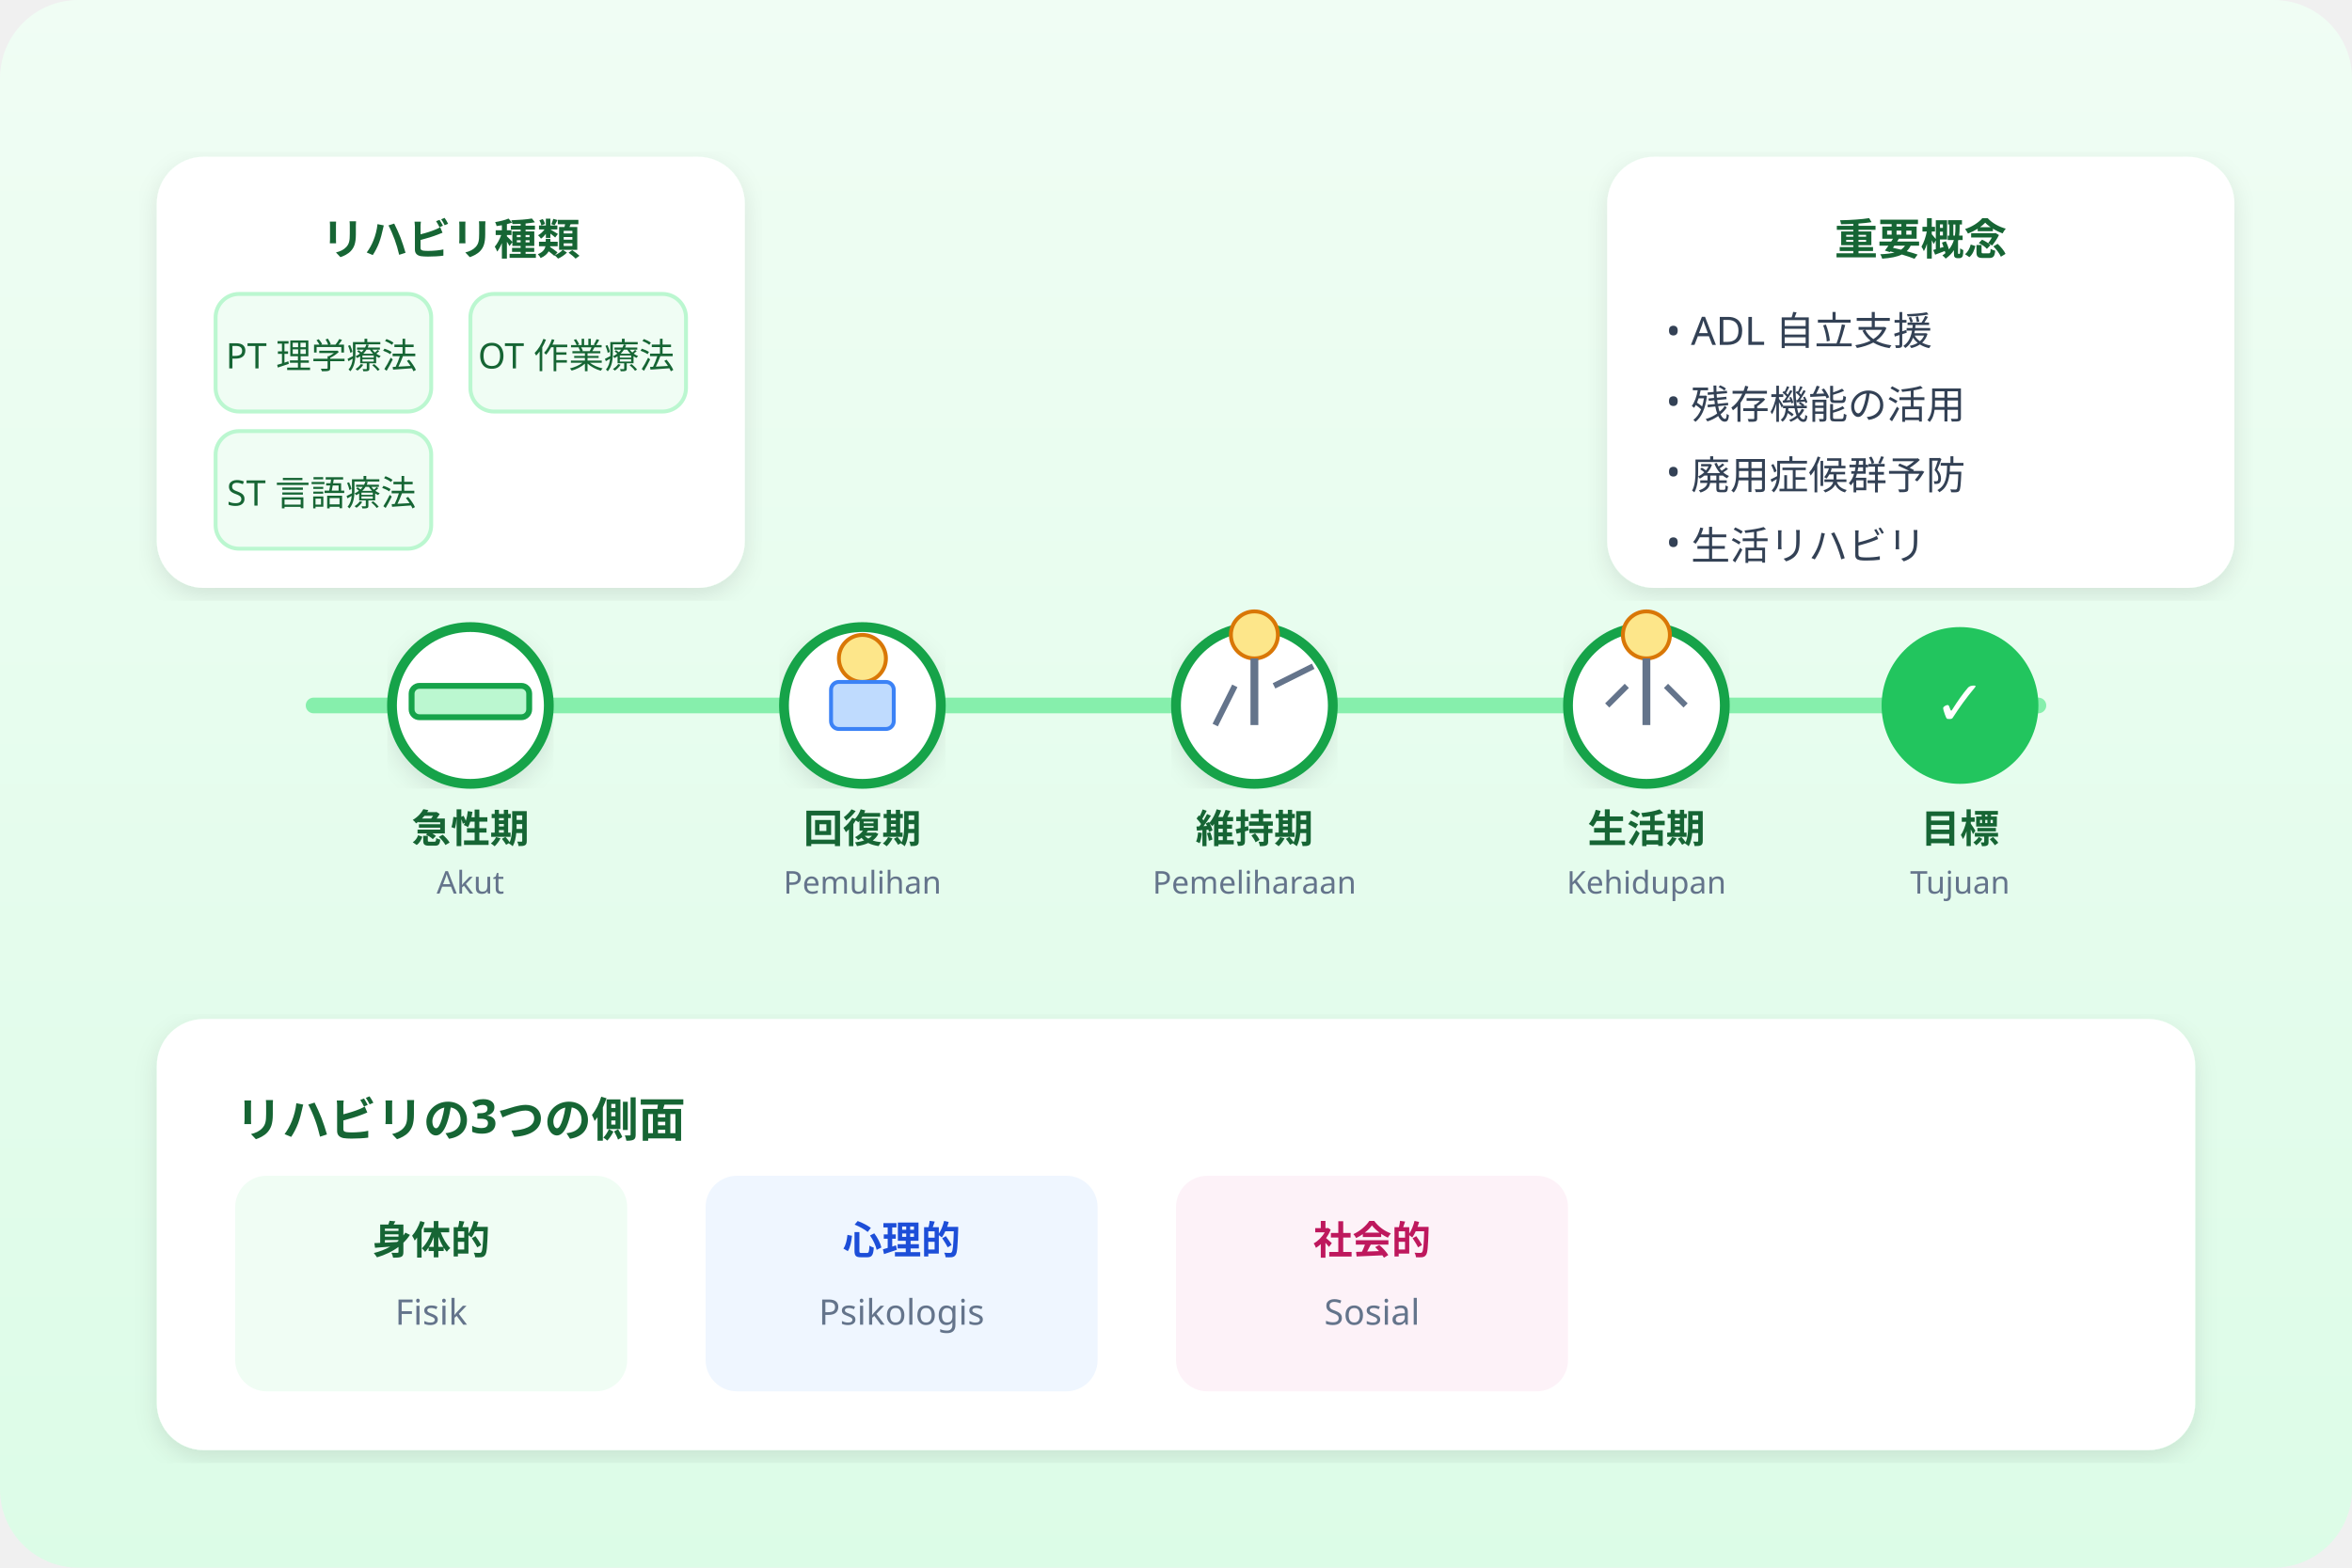
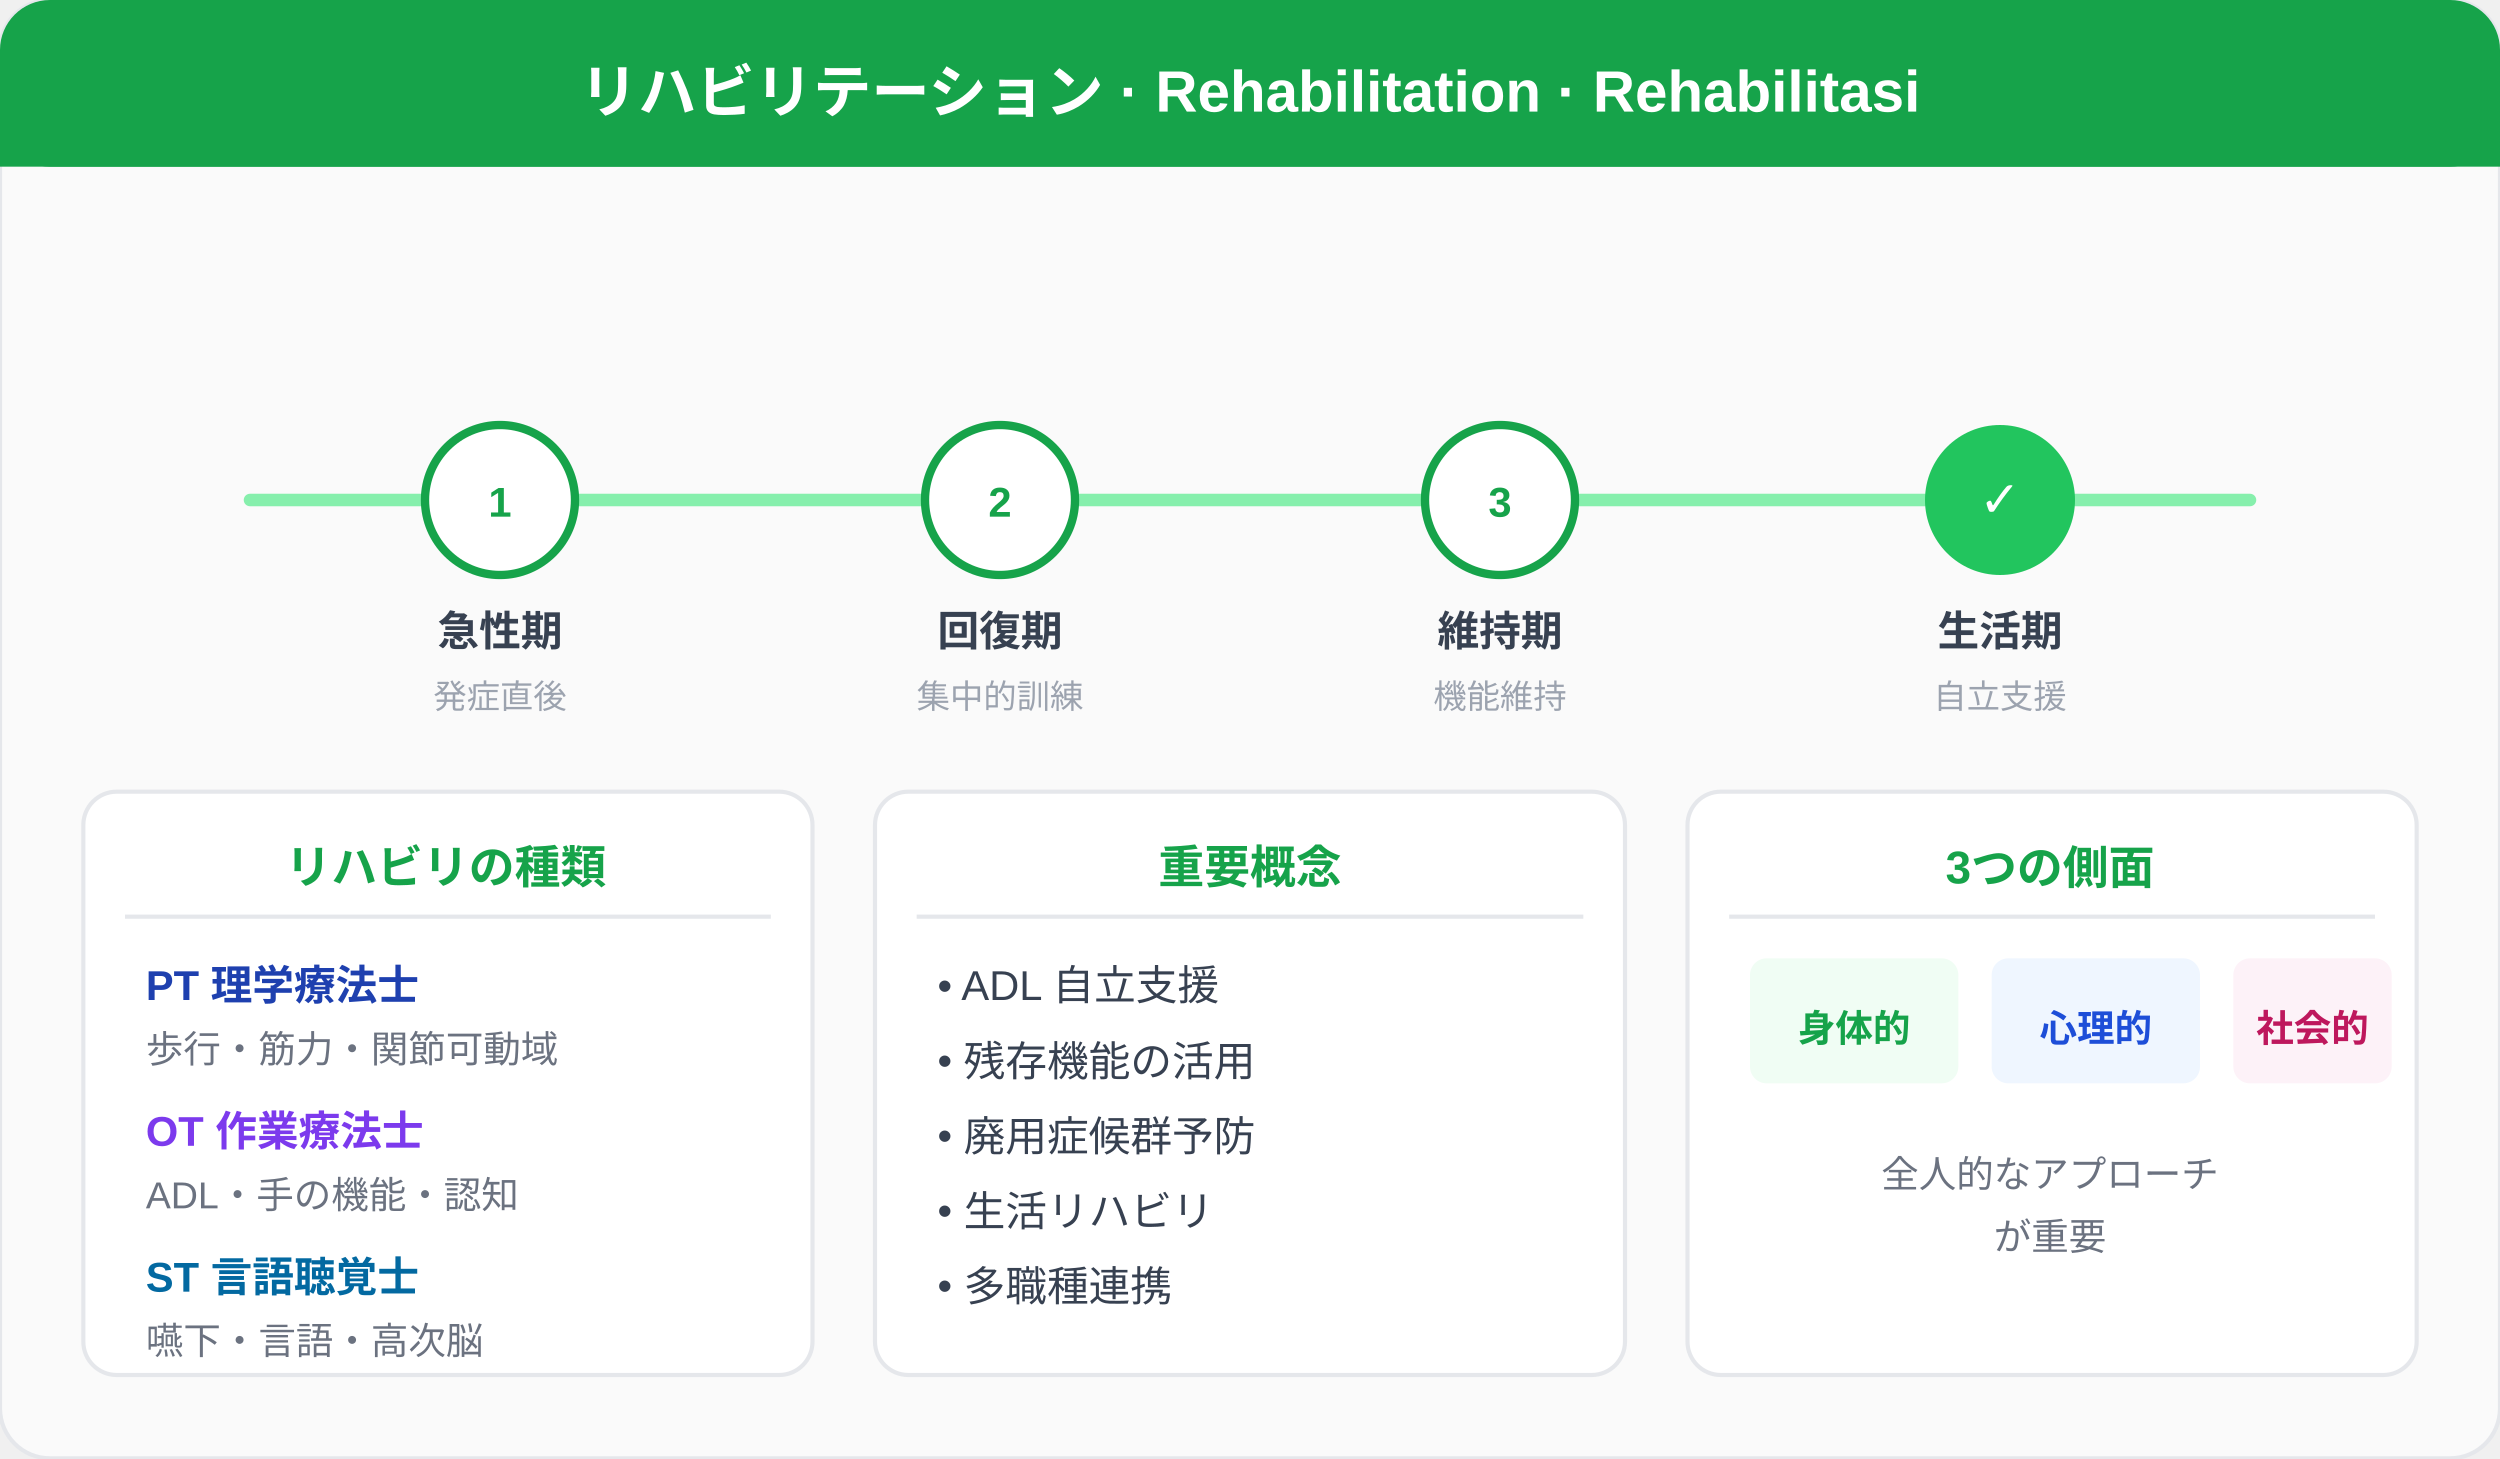
- <svg xmlns="http://www.w3.org/2000/svg" viewBox="0 0 600 400">
-   <defs>
-     <linearGradient id="bg4" x1="0" y1="0" x2="0" y2="1">
-       <stop offset="0%" stop-color="#F0FDF4" />
-       <stop offset="100%" stop-color="#DCFCE7" />
-     </linearGradient>
-     <filter id="sh4" x="-3%" y="-3%" width="106%" height="106%">
-       <feDropShadow dx="0" dy="2" stdDeviation="3" flood-opacity="0.1" />
-     </filter>
-   </defs>
-   <rect width="600" height="400" rx="20" fill="url(#bg4)" />
-   <line x1="80" y1="180" x2="520" y2="180" stroke="#86EFAC" stroke-width="4" stroke-linecap="round" />
-   <circle cx="120" cy="180" r="20" fill="#FFF" stroke="#16A34A" stroke-width="2.5" filter="url(#sh4)" />
-   <rect x="105" y="175" width="30" height="8" rx="2" fill="#BBF7D0" stroke="#16A34A" stroke-width="1.5" />
-   <text x="120" y="215" text-anchor="middle" font-family="sans-serif" font-size="10" font-weight="bold" fill="#166534">急性期</text>
-   <text x="120" y="228" text-anchor="middle" font-family="sans-serif" font-size="8" fill="#64748B">Akut</text>
-   <circle cx="220" cy="180" r="20" fill="#FFF" stroke="#16A34A" stroke-width="2.5" filter="url(#sh4)" />
-   <circle cx="220" cy="168" r="6" fill="#FDE68A" stroke="#D97706" stroke-width="1" />
-   <rect x="212" y="174" width="16" height="12" rx="2" fill="#BFDBFE" stroke="#3B82F6" stroke-width="1" />
-   <text x="220" y="215" text-anchor="middle" font-family="sans-serif" font-size="10" font-weight="bold" fill="#166534">回復期</text>
-   <text x="220" y="228" text-anchor="middle" font-family="sans-serif" font-size="8" fill="#64748B">Pemulihan</text>
-   <circle cx="320" cy="180" r="20" fill="#FFF" stroke="#16A34A" stroke-width="2.5" filter="url(#sh4)" />
-   <circle cx="320" cy="162" r="6" fill="#FDE68A" stroke="#D97706" stroke-width="1" />
-   <line x1="320" y1="168" x2="320" y2="185" stroke="#64748B" stroke-width="2" />
-   <line x1="315" y1="175" x2="310" y2="185" stroke="#64748B" stroke-width="1.5" />
-   <line x1="325" y1="175" x2="335" y2="170" stroke="#64748B" stroke-width="1.5" />
-   <text x="320" y="215" text-anchor="middle" font-family="sans-serif" font-size="10" font-weight="bold" fill="#166534">維持期</text>
-   <text x="320" y="228" text-anchor="middle" font-family="sans-serif" font-size="8" fill="#64748B">Pemeliharaan</text>
-   <circle cx="420" cy="180" r="20" fill="#FFF" stroke="#16A34A" stroke-width="2.5" filter="url(#sh4)" />
-   <circle cx="420" cy="162" r="6" fill="#FDE68A" stroke="#D97706" stroke-width="1" />
-   <line x1="420" y1="168" x2="420" y2="185" stroke="#64748B" stroke-width="2" />
-   <line x1="415" y1="175" x2="410" y2="180" stroke="#64748B" stroke-width="1.5" />
-   <line x1="425" y1="175" x2="430" y2="180" stroke="#64748B" stroke-width="1.5" />
-   <text x="420" y="215" text-anchor="middle" font-family="sans-serif" font-size="10" font-weight="bold" fill="#166534">生活期</text>
-   <text x="420" y="228" text-anchor="middle" font-family="sans-serif" font-size="8" fill="#64748B">Kehidupan</text>
-   <circle cx="500" cy="180" r="20" fill="#22C55E" />
-   <text x="500" y="185" text-anchor="middle" font-family="sans-serif" font-size="16" fill="#FFF">✓</text>
-   <text x="500" y="215" text-anchor="middle" font-family="sans-serif" font-size="10" font-weight="bold" fill="#166534">目標</text>
-   <text x="500" y="228" text-anchor="middle" font-family="sans-serif" font-size="8" fill="#64748B">Tujuan</text>
-   <rect x="40" y="40" width="150" height="110" rx="12" fill="#FFF" filter="url(#sh4)" />
-   <text x="115" y="65" text-anchor="middle" font-family="sans-serif" font-size="11" font-weight="bold" fill="#166534">リハビリ種類</text>
-   <rect x="55" y="75" width="55" height="30" rx="6" fill="#F0FDF4" stroke="#BBF7D0" stroke-width="1" />
-   <text x="82" y="94" text-anchor="middle" font-family="sans-serif" font-size="9" fill="#166534">PT 理学療法</text>
-   <rect x="120" y="75" width="55" height="30" rx="6" fill="#F0FDF4" stroke="#BBF7D0" stroke-width="1" />
-   <text x="147" y="94" text-anchor="middle" font-family="sans-serif" font-size="9" fill="#166534">OT 作業療法</text>
-   <rect x="55" y="110" width="55" height="30" rx="6" fill="#F0FDF4" stroke="#BBF7D0" stroke-width="1" />
-   <text x="82" y="129" text-anchor="middle" font-family="sans-serif" font-size="9" fill="#166534">ST 言語療法</text>
-   <rect x="410" y="40" width="160" height="110" rx="12" fill="#FFF" filter="url(#sh4)" />
-   <text x="490" y="65" text-anchor="middle" font-family="sans-serif" font-size="11" font-weight="bold" fill="#166534">重要概念</text>
-   <text x="425" y="88" font-family="sans-serif" font-size="10" fill="#334155">• ADL 自立支援</text>
-   <text x="425" y="106" font-family="sans-serif" font-size="10" fill="#334155">• 残存機能の活用</text>
-   <text x="425" y="124" font-family="sans-serif" font-size="10" fill="#334155">• 廃用症候群予防</text>
-   <text x="425" y="142" font-family="sans-serif" font-size="10" fill="#334155">• 生活リハビリ</text>
-   <rect x="40" y="260" width="520" height="110" rx="12" fill="#FFF" filter="url(#sh4)" />
-   <text x="60" y="290" font-family="sans-serif" font-size="12" font-weight="bold" fill="#166534">リハビリの3つの側面</text>
-   <rect x="60" y="300" width="100" height="55" rx="8" fill="#F0FDF4" />
-   <text x="110" y="320" text-anchor="middle" font-family="sans-serif" font-size="10" font-weight="bold" fill="#166534">身体的</text>
-   <text x="110" y="338" text-anchor="middle" font-family="sans-serif" font-size="9" fill="#64748B">Fisik</text>
-   <rect x="180" y="300" width="100" height="55" rx="8" fill="#EFF6FF" />
-   <text x="230" y="320" text-anchor="middle" font-family="sans-serif" font-size="10" font-weight="bold" fill="#1D4ED8">心理的</text>
-   <text x="230" y="338" text-anchor="middle" font-family="sans-serif" font-size="9" fill="#64748B">Psikologis</text>
-   <rect x="300" y="300" width="100" height="55" rx="8" fill="#FDF2F8" />
-   <text x="350" y="320" text-anchor="middle" font-family="sans-serif" font-size="10" font-weight="bold" fill="#BE185D">社会的</text>
-   <text x="350" y="338" text-anchor="middle" font-family="sans-serif" font-size="9" fill="#64748B">Sosial</text>
+ <svg xmlns="http://www.w3.org/2000/svg" viewBox="0 0 600 350">
+   <rect width="600" height="350" rx="12" fill="#FAFAFA" stroke="#E5E7EB" stroke-width="1" />
+   <rect x="0" y="0" width="600" height="40" rx="12" fill="#16A34A" />
+   <rect x="0" y="20" width="600" height="20" fill="#16A34A" />
+   <text x="300" y="27" text-anchor="middle" font-family="Arial, sans-serif" font-size="14" font-weight="bold" fill="#FFF">リハビリテーション · Rehabilitation · Rehabilitasi</text>
+   <line x1="60" y1="120" x2="540" y2="120" stroke="#86EFAC" stroke-width="3" stroke-linecap="round" />
+   <circle cx="120" cy="120" r="18" fill="#FFF" stroke="#16A34A" stroke-width="2" />
+   <text x="120" y="124" text-anchor="middle" font-family="Arial, sans-serif" font-size="10" font-weight="bold" fill="#16A34A">1</text>
+   <text x="120" y="155" text-anchor="middle" font-family="Arial, sans-serif" font-size="10" font-weight="bold" fill="#374151">急性期</text>
+   <text x="120" y="170" text-anchor="middle" font-family="Arial, sans-serif" font-size="8" fill="#9CA3AF">発症直後</text>
+   <circle cx="240" cy="120" r="18" fill="#FFF" stroke="#16A34A" stroke-width="2" />
+   <text x="240" y="124" text-anchor="middle" font-family="Arial, sans-serif" font-size="10" font-weight="bold" fill="#16A34A">2</text>
+   <text x="240" y="155" text-anchor="middle" font-family="Arial, sans-serif" font-size="10" font-weight="bold" fill="#374151">回復期</text>
+   <text x="240" y="170" text-anchor="middle" font-family="Arial, sans-serif" font-size="8" fill="#9CA3AF">集中的訓練</text>
+   <circle cx="360" cy="120" r="18" fill="#FFF" stroke="#16A34A" stroke-width="2" />
+   <text x="360" y="124" text-anchor="middle" font-family="Arial, sans-serif" font-size="10" font-weight="bold" fill="#16A34A">3</text>
+   <text x="360" y="155" text-anchor="middle" font-family="Arial, sans-serif" font-size="10" font-weight="bold" fill="#374151">維持期</text>
+   <text x="360" y="170" text-anchor="middle" font-family="Arial, sans-serif" font-size="8" fill="#9CA3AF">機能維持</text>
+   <circle cx="480" cy="120" r="18" fill="#22C55E" />
+   <text x="480" y="124" text-anchor="middle" font-family="Arial, sans-serif" font-size="12" fill="#FFF">✓</text>
+   <text x="480" y="155" text-anchor="middle" font-family="Arial, sans-serif" font-size="10" font-weight="bold" fill="#374151">生活期</text>
+   <text x="480" y="170" text-anchor="middle" font-family="Arial, sans-serif" font-size="8" fill="#9CA3AF">自立支援</text>
+   <rect x="20" y="190" width="175" height="140" rx="8" fill="#FFF" stroke="#E5E7EB" stroke-width="1" />
+   <text x="107" y="212" text-anchor="middle" font-family="Arial, sans-serif" font-size="11" font-weight="bold" fill="#16A34A">リハビリの種類</text>
+   <line x1="30" y1="220" x2="185" y2="220" stroke="#E5E7EB" stroke-width="1" />
+   <text x="35" y="240" font-family="Arial, sans-serif" font-size="10" font-weight="bold" fill="#1E40AF">PT 理学療法士</text>
+   <text x="35" y="255" font-family="Arial, sans-serif" font-size="9" fill="#6B7280">歩行・筋力・関節可動域</text>
+   <text x="35" y="275" font-family="Arial, sans-serif" font-size="10" font-weight="bold" fill="#7C3AED">OT 作業療法士</text>
+   <text x="35" y="290" font-family="Arial, sans-serif" font-size="9" fill="#6B7280">ADL・手の機能・認知</text>
+   <text x="35" y="310" font-family="Arial, sans-serif" font-size="10" font-weight="bold" fill="#0369A1">ST 言語聴覚士</text>
+   <text x="35" y="325" font-family="Arial, sans-serif" font-size="9" fill="#6B7280">嚥下・言語・高次脳</text>
+   <rect x="210" y="190" width="180" height="140" rx="8" fill="#FFF" stroke="#E5E7EB" stroke-width="1" />
+   <text x="300" y="212" text-anchor="middle" font-family="Arial, sans-serif" font-size="11" font-weight="bold" fill="#16A34A">重要概念</text>
+   <line x1="220" y1="220" x2="380" y2="220" stroke="#E5E7EB" stroke-width="1" />
+   <text x="225" y="240" font-family="Arial, sans-serif" font-size="10" fill="#374151">• ADL 自立支援</text>
+   <text x="225" y="258" font-family="Arial, sans-serif" font-size="10" fill="#374151">• 残存機能の活用</text>
+   <text x="225" y="276" font-family="Arial, sans-serif" font-size="10" fill="#374151">• 廃用症候群予防</text>
+   <text x="225" y="294" font-family="Arial, sans-serif" font-size="10" fill="#374151">• 生活リハビリ</text>
+   <text x="225" y="312" font-family="Arial, sans-serif" font-size="10" fill="#374151">• 多職種連携</text>
+   <rect x="405" y="190" width="175" height="140" rx="8" fill="#FFF" stroke="#E5E7EB" stroke-width="1" />
+   <text x="492" y="212" text-anchor="middle" font-family="Arial, sans-serif" font-size="11" font-weight="bold" fill="#16A34A">3つの側面</text>
+   <line x1="415" y1="220" x2="570" y2="220" stroke="#E5E7EB" stroke-width="1" />
+   <rect x="420" y="230" width="50" height="30" rx="4" fill="#F0FDF4" />
+   <text x="445" y="250" text-anchor="middle" font-family="Arial, sans-serif" font-size="9" font-weight="bold" fill="#16A34A">身体的</text>
+   <rect x="478" y="230" width="50" height="30" rx="4" fill="#EFF6FF" />
+   <text x="503" y="250" text-anchor="middle" font-family="Arial, sans-serif" font-size="9" font-weight="bold" fill="#1D4ED8">心理的</text>
+   <rect x="536" y="230" width="38" height="30" rx="4" fill="#FDF2F8" />
+   <text x="555" y="250" text-anchor="middle" font-family="Arial, sans-serif" font-size="9" font-weight="bold" fill="#BE185D">社会的</text>
+   <text x="492" y="285" text-anchor="middle" font-family="Arial, sans-serif" font-size="9" fill="#6B7280">全人的なアプローチ</text>
+   <text x="492" y="300" text-anchor="middle" font-family="Arial, sans-serif" font-size="9" fill="#6B7280">が重要</text>
</svg>
